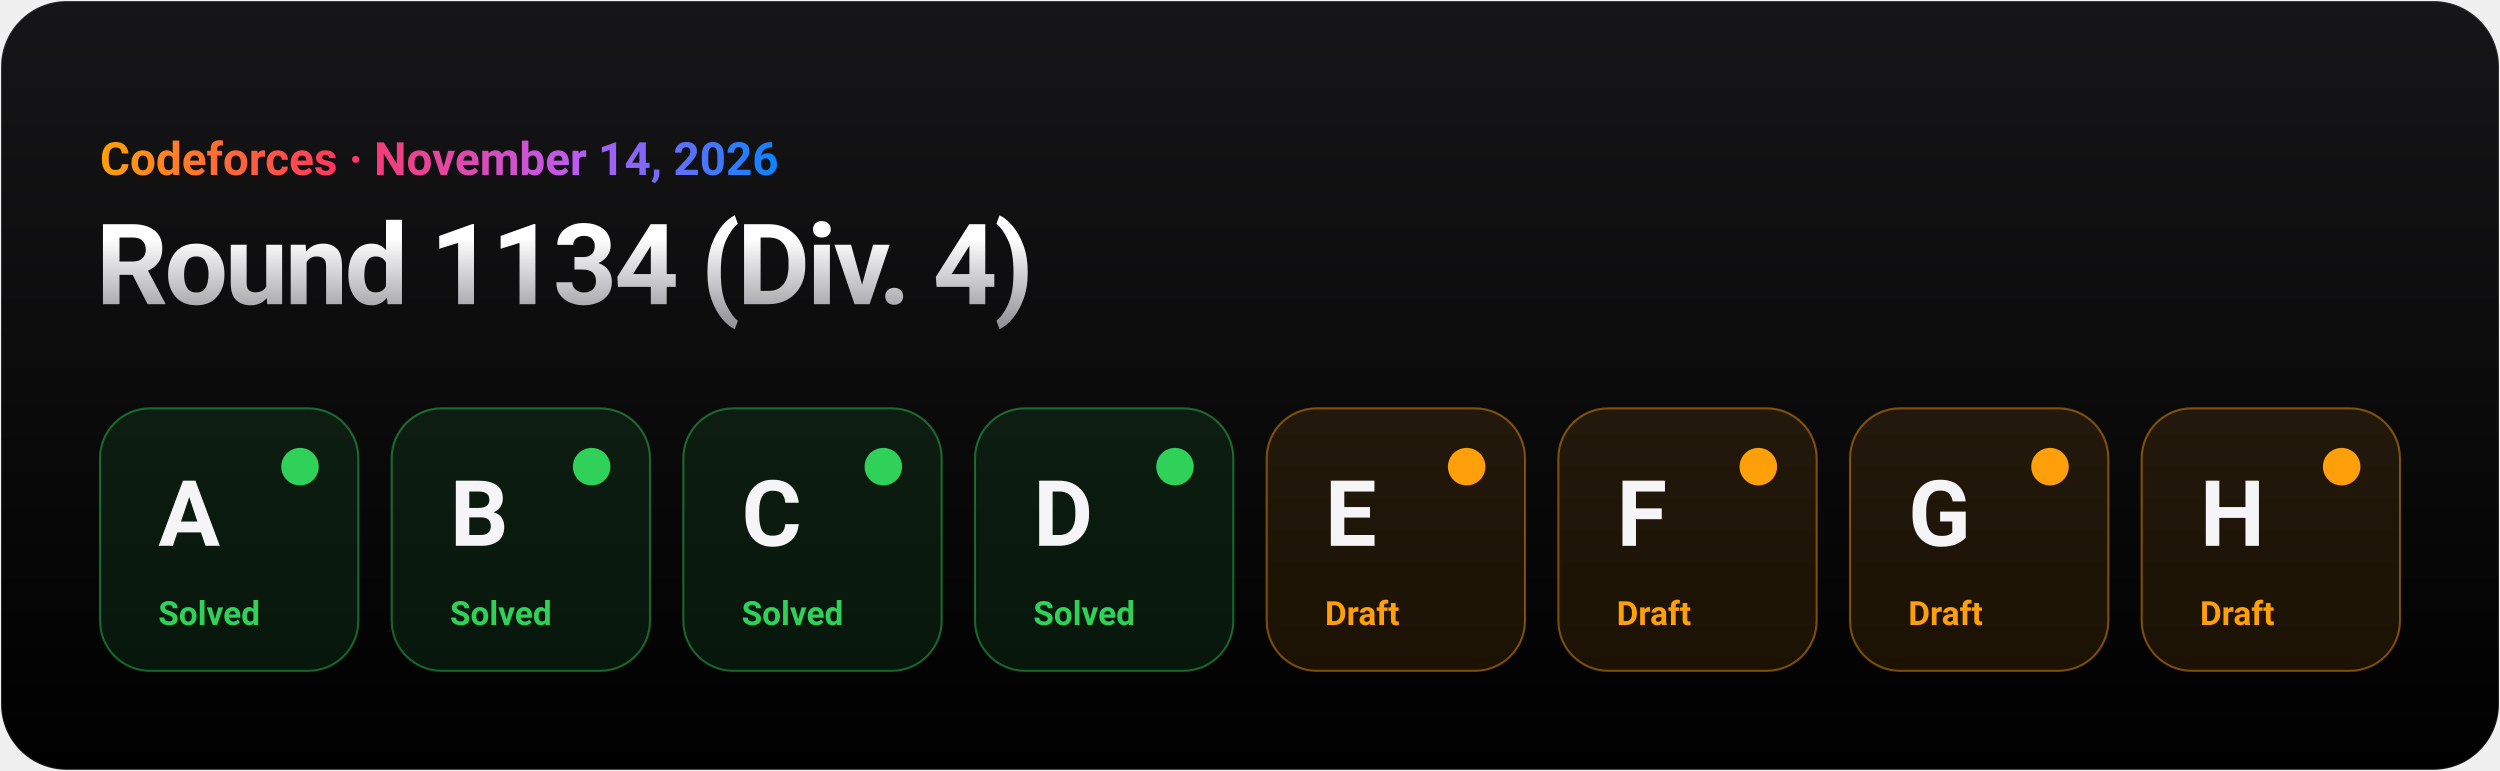
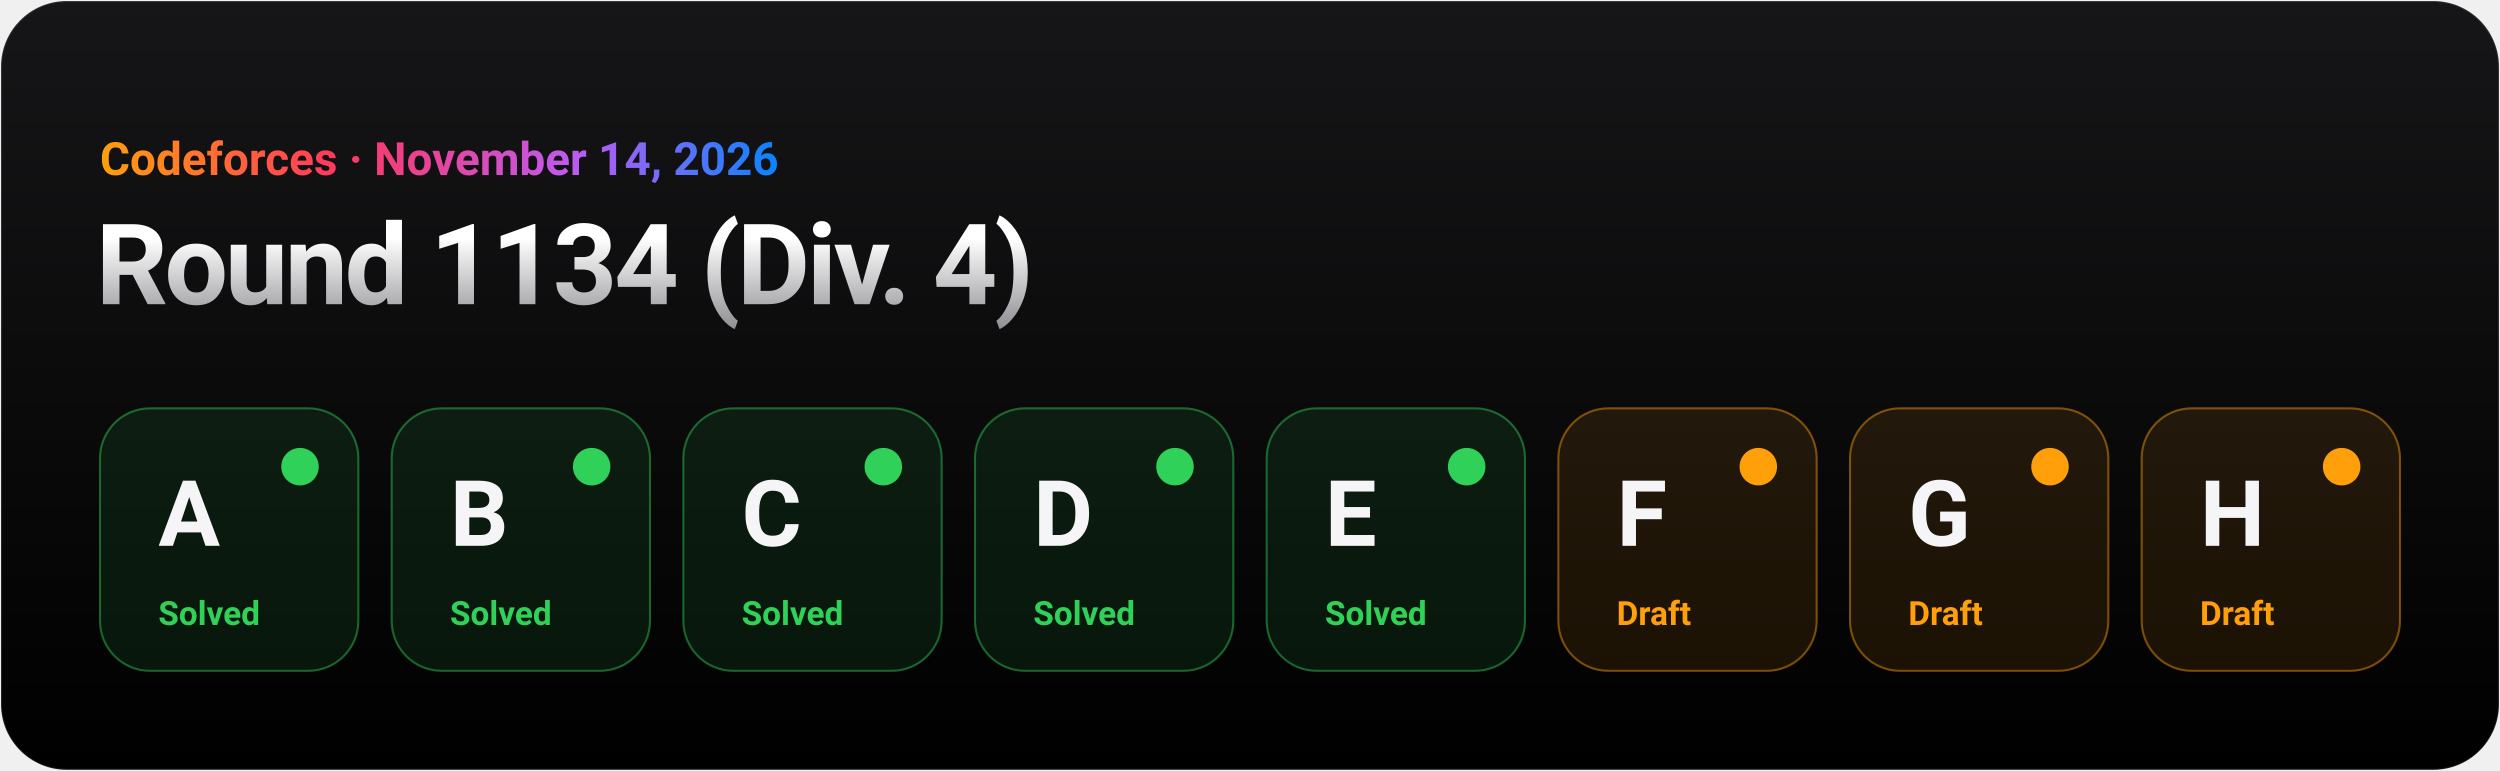
- <svg xmlns="http://www.w3.org/2000/svg" width="1200" height="370" viewBox="0 0 1200 370" role="img" aria-label="Codeforces Round 1134 (Div. 4), November 14, 2026: A — solved; B — solved; C — solved; D — solved; E — draft; F — draft; G — draft; H — draft">
+ <svg xmlns="http://www.w3.org/2000/svg" width="1200" height="370" viewBox="0 0 1200 370" role="img" aria-label="Codeforces Round 1134 (Div. 4), November 14, 2026: A — solved; B — solved; C — solved; D — solved; E — solved; F — draft; G — draft; H — draft">
  <defs>
    <linearGradient id="tile" x1="0" y1="0" x2="0" y2="1">
      <stop offset="0" stop-color="#161618" />
      <stop offset="1" stop-color="#000000" />
    </linearGradient>
    <linearGradient id="titanium" x1="0" y1="0" x2="0" y2="1">
      <stop offset="0.2" stop-color="#ffffff" />
      <stop offset="1" stop-color="#8e8e93" />
    </linearGradient>
    <linearGradient id="ai" x1="0" y1="0" x2="1" y2="0">
      <stop offset="0" stop-color="#ff9f0a" />
      <stop offset="0.35" stop-color="#ff375f" />
      <stop offset="0.7" stop-color="#bf5af2" />
      <stop offset="1" stop-color="#0a84ff" />
    </linearGradient>
  </defs>
  <g font-family="-apple-system, BlinkMacSystemFont, 'SF Pro Display', 'Segoe UI', Roboto, Helvetica, Arial, sans-serif">
    <rect x="0.5" y="0.5" width="1199" height="369" rx="31.5" fill="url(#tile)" stroke="#ffffff" stroke-opacity="0.1" />
    <g font-weight="600">
      <text x="48" y="84" font-size="22" fill="url(#ai)">Codeforces · November 14, 2026</text>
      <text x="46" y="146" font-size="54" font-weight="700" letter-spacing="-1.5" fill="url(#titanium)">Round 1134 (Div. 4)</text>
      <g>
        <animate attributeName="opacity" values="0;0;1" keyTimes="0;0.00;1" dur="0.5s" fill="freeze" />
        <rect x="48.0" y="196" width="124.0" height="126" rx="24" fill="#30d158" fill-opacity="0.1" stroke="#30d158" stroke-opacity="0.45" />
        <text x="76.0" y="262" font-size="44" font-weight="700" fill="#f5f5f7">A</text>
        <circle cx="144.0" cy="224" r="9" fill="#30d158" />
        <text x="76.0" y="300" font-size="16" fill="#30d158">Solved</text>
      </g>
      <g>
        <animate attributeName="opacity" values="0;0;1" keyTimes="0;0.17;1" dur="0.6s" fill="freeze" />
        <rect x="188.0" y="196" width="124.0" height="126" rx="24" fill="#30d158" fill-opacity="0.1" stroke="#30d158" stroke-opacity="0.45" />
        <text x="216.0" y="262" font-size="44" font-weight="700" fill="#f5f5f7">B</text>
        <circle cx="284.0" cy="224" r="9" fill="#30d158" />
        <text x="216.0" y="300" font-size="16" fill="#30d158">Solved</text>
      </g>
      <g>
        <animate attributeName="opacity" values="0;0;1" keyTimes="0;0.29;1" dur="0.7s" fill="freeze" />
        <rect x="328.0" y="196" width="124.0" height="126" rx="24" fill="#30d158" fill-opacity="0.1" stroke="#30d158" stroke-opacity="0.45" />
        <text x="356.0" y="262" font-size="44" font-weight="700" fill="#f5f5f7">C</text>
        <circle cx="424.0" cy="224" r="9" fill="#30d158" />
        <text x="356.0" y="300" font-size="16" fill="#30d158">Solved</text>
      </g>
      <g>
        <animate attributeName="opacity" values="0;0;1" keyTimes="0;0.38;1" dur="0.8s" fill="freeze" />
        <rect x="468.0" y="196" width="124.0" height="126" rx="24" fill="#30d158" fill-opacity="0.1" stroke="#30d158" stroke-opacity="0.45" />
        <text x="496.0" y="262" font-size="44" font-weight="700" fill="#f5f5f7">D</text>
        <circle cx="564.0" cy="224" r="9" fill="#30d158" />
        <text x="496.0" y="300" font-size="16" fill="#30d158">Solved</text>
      </g>
      <g>
        <animate attributeName="opacity" values="0;0;1" keyTimes="0;0.44;1" dur="0.9s" fill="freeze" />
-         <rect x="608.0" y="196" width="124.0" height="126" rx="24" fill="#ff9f0a" fill-opacity="0.1" stroke="#ff9f0a" stroke-opacity="0.45" />
+         <rect x="608.0" y="196" width="124.0" height="126" rx="24" fill="#30d158" fill-opacity="0.1" stroke="#30d158" stroke-opacity="0.45" />
        <text x="636.0" y="262" font-size="44" font-weight="700" fill="#f5f5f7">E</text>
-         <circle cx="704.0" cy="224" r="9" fill="#ff9f0a" />
-         <text x="636.0" y="300" font-size="16" fill="#ff9f0a">Draft</text>
+         <circle cx="704.0" cy="224" r="9" fill="#30d158" />
+         <text x="636.0" y="300" font-size="16" fill="#30d158">Solved</text>
      </g>
      <g>
        <animate attributeName="opacity" values="0;0;1" keyTimes="0;0.50;1" dur="1.0s" fill="freeze" />
        <rect x="748.0" y="196" width="124.0" height="126" rx="24" fill="#ff9f0a" fill-opacity="0.1" stroke="#ff9f0a" stroke-opacity="0.45" />
        <text x="776.0" y="262" font-size="44" font-weight="700" fill="#f5f5f7">F</text>
        <circle cx="844.0" cy="224" r="9" fill="#ff9f0a" />
        <text x="776.0" y="300" font-size="16" fill="#ff9f0a">Draft</text>
      </g>
      <g>
        <animate attributeName="opacity" values="0;0;1" keyTimes="0;0.55;1" dur="1.1s" fill="freeze" />
        <rect x="888.0" y="196" width="124.0" height="126" rx="24" fill="#ff9f0a" fill-opacity="0.1" stroke="#ff9f0a" stroke-opacity="0.45" />
        <text x="916.0" y="262" font-size="44" font-weight="700" fill="#f5f5f7">G</text>
        <circle cx="984.0" cy="224" r="9" fill="#ff9f0a" />
        <text x="916.0" y="300" font-size="16" fill="#ff9f0a">Draft</text>
      </g>
      <g>
        <animate attributeName="opacity" values="0;0;1" keyTimes="0;0.58;1" dur="1.2s" fill="freeze" />
        <rect x="1028.0" y="196" width="124.0" height="126" rx="24" fill="#ff9f0a" fill-opacity="0.1" stroke="#ff9f0a" stroke-opacity="0.45" />
        <text x="1056.0" y="262" font-size="44" font-weight="700" fill="#f5f5f7">H</text>
        <circle cx="1124.0" cy="224" r="9" fill="#ff9f0a" />
        <text x="1056.0" y="300" font-size="16" fill="#ff9f0a">Draft</text>
      </g>
    </g>
  </g>
</svg>
